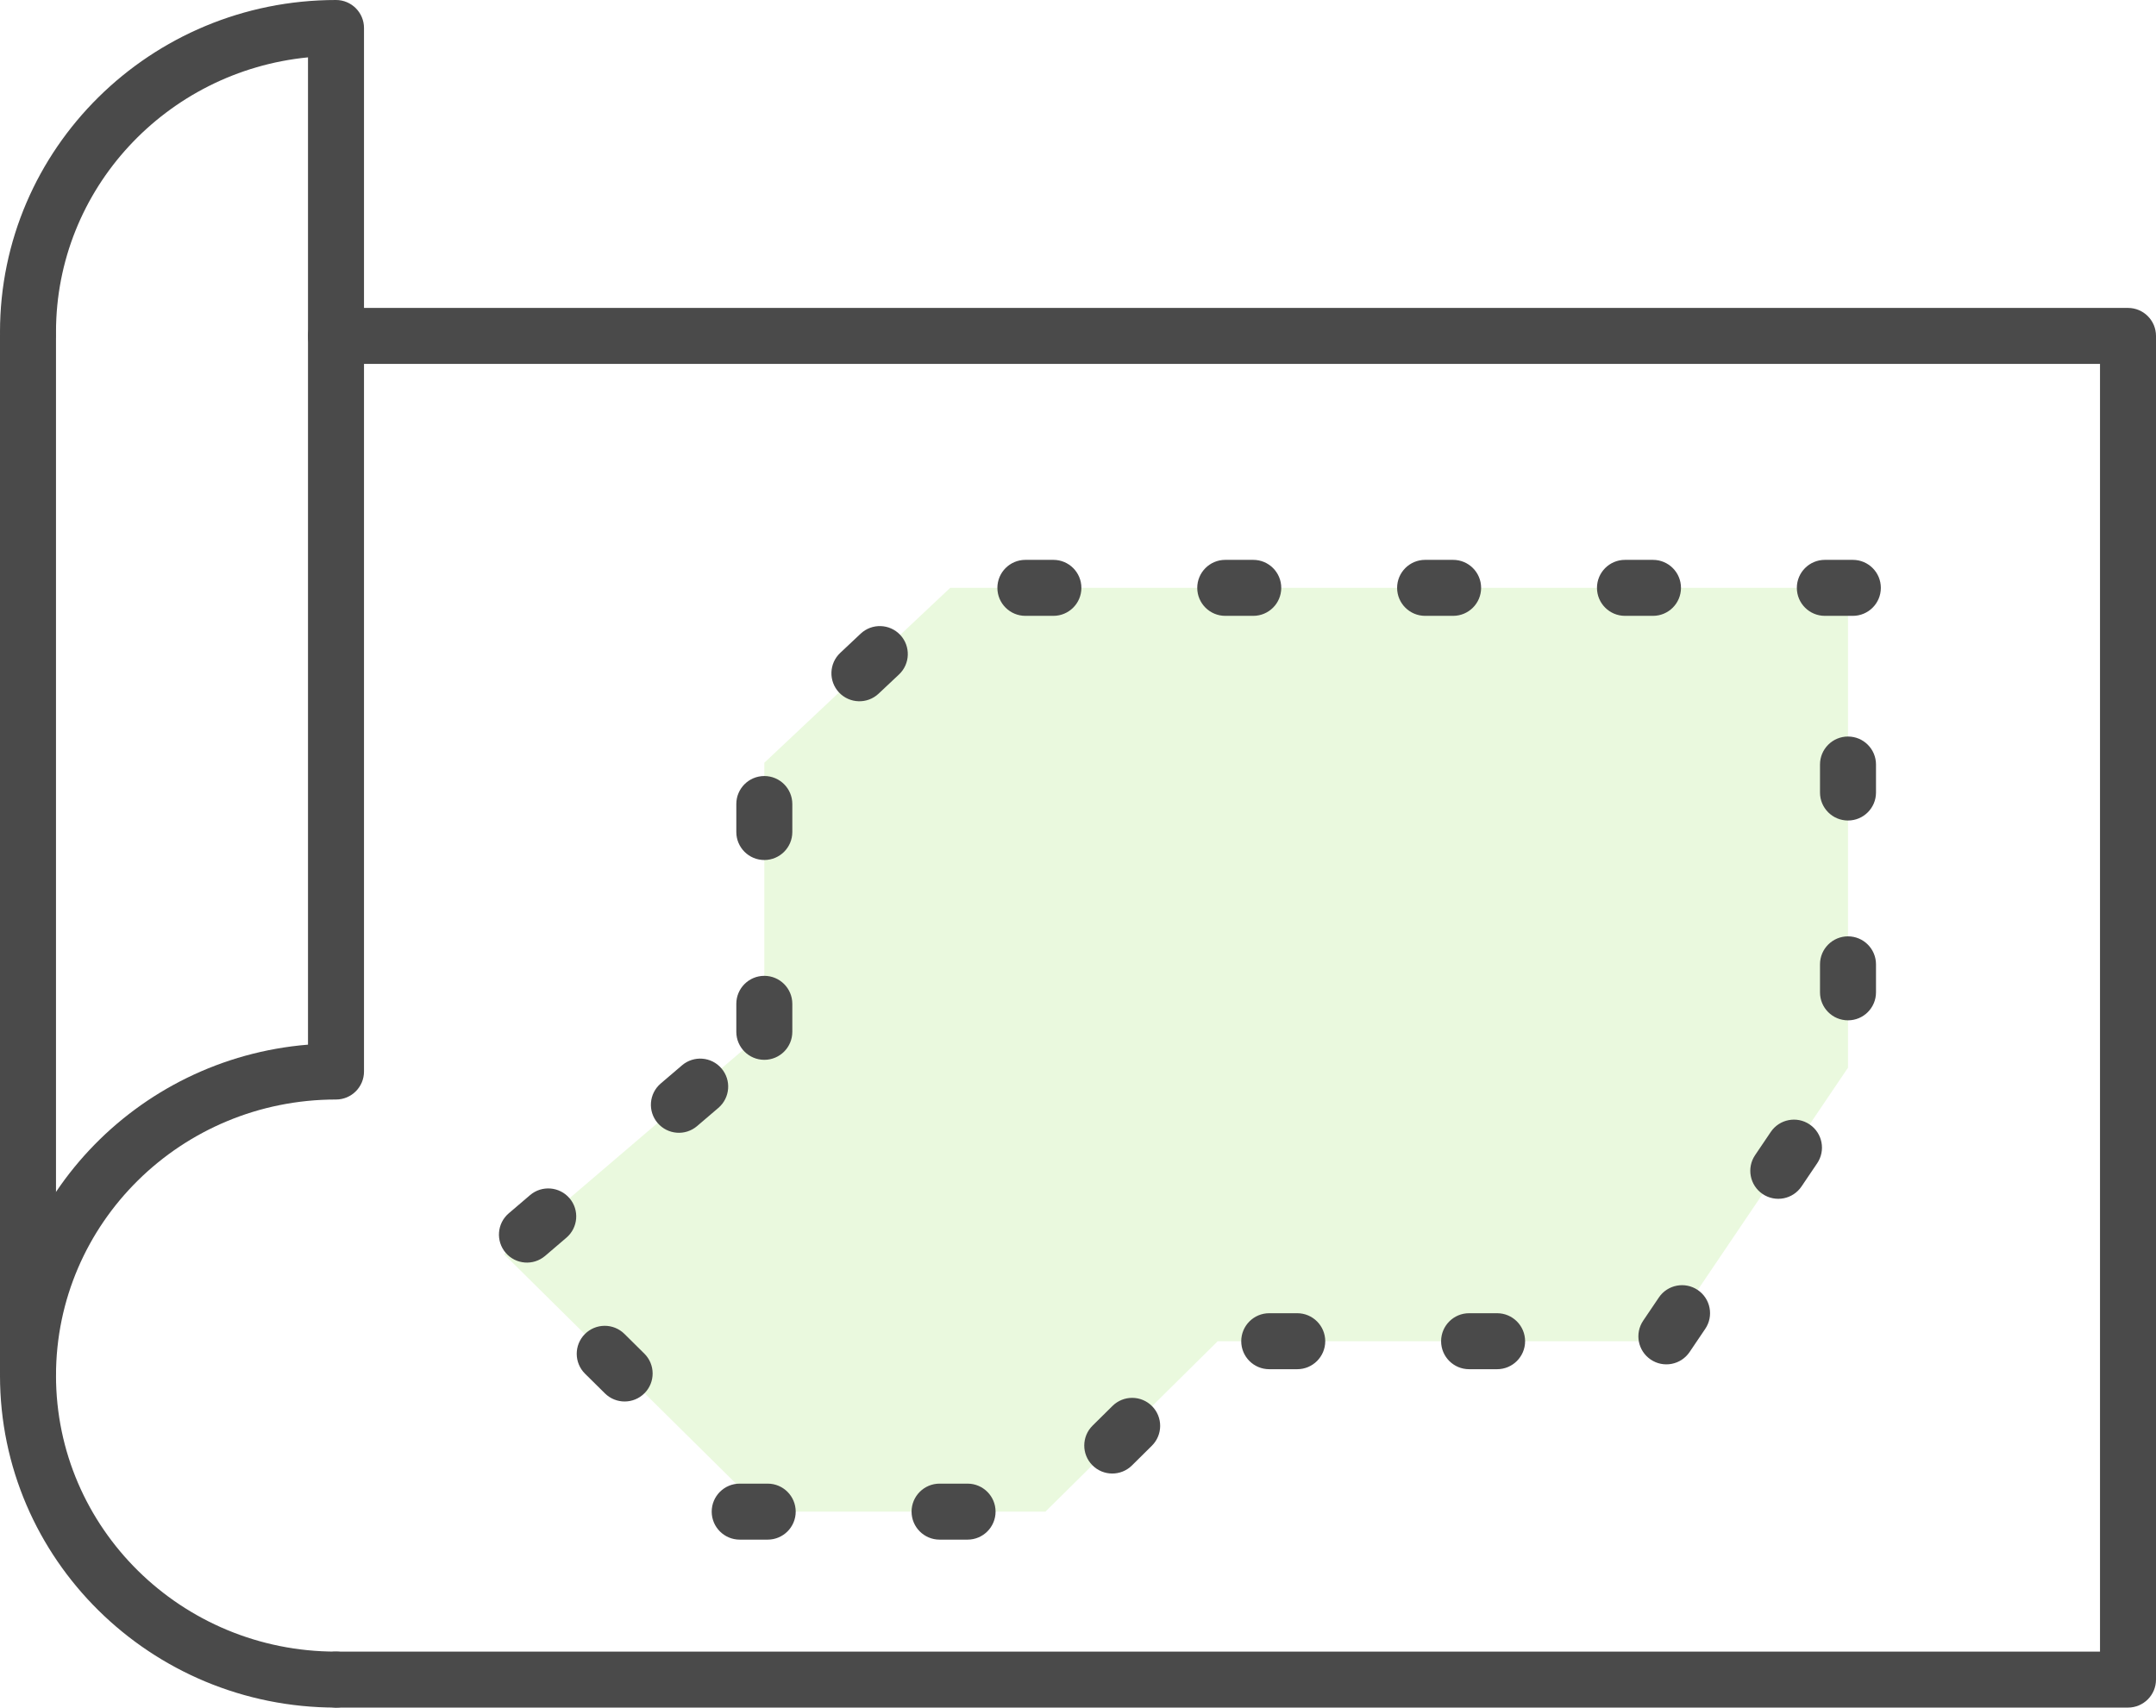
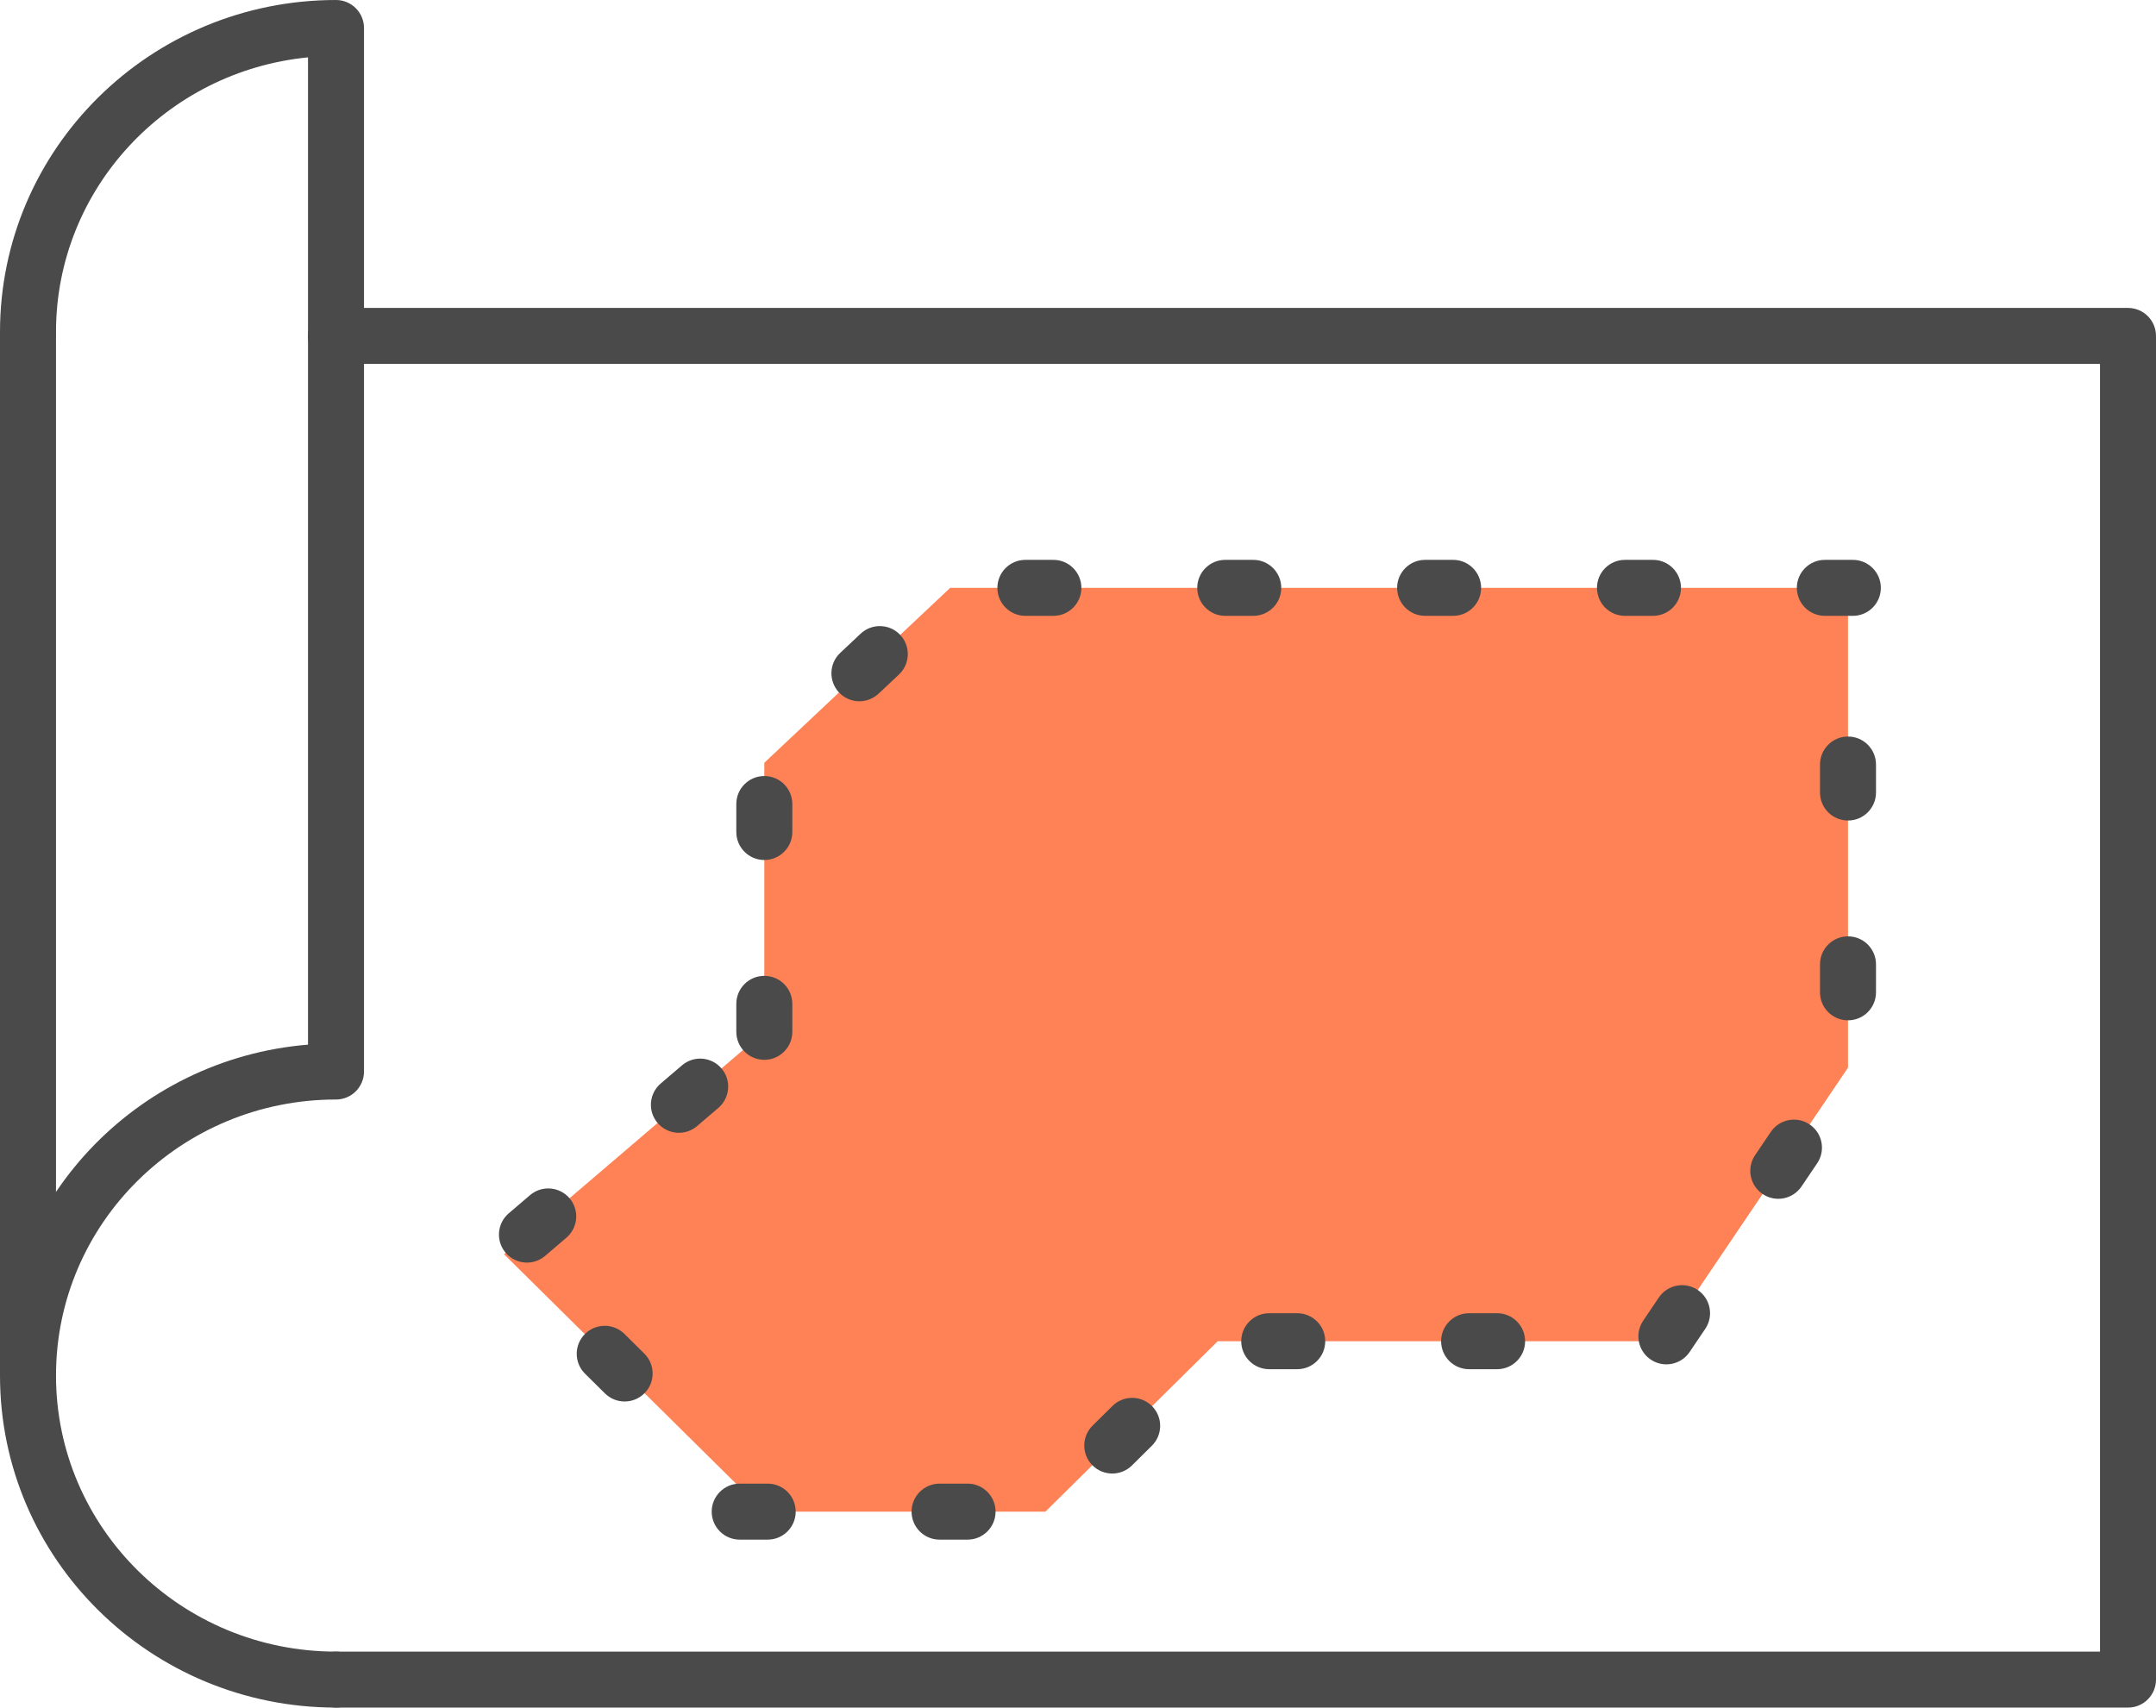
<svg xmlns="http://www.w3.org/2000/svg" width="77px" height="61px" viewBox="0 0 77 61" version="1.1">
  <defs />
  <g id="Pages" stroke="none" stroke-width="1" fill="none" fill-rule="evenodd">
    <g id="Areas" transform="translate(-841, -232)">
-       <g id="icon-shetach" transform="translate(842, 233)">
-         <path d="M-1,11 C-1,10.448 -0.552,10 0,10 C0.552,10 1,10.448 1,11 L1,48 C1,48.552 0.552,49 0,49 C-0.552,49 -1,48.552 -1,48 L-1,11 Z" id="Stroke-1" fill="#4A4A4A" fill-rule="nonzero" />
-         <path d="M74,12 L11,12 C10.448,12 10,11.552 10,11 C10,10.448 10.448,10 11,10 L75,10 C75.552,10 76,10.448 76,11 L76,59 C76,59.552 75.552,60 75,60 L11.011,60 C10.458,60 10.011,59.552 10.011,59 C10.011,58.448 10.458,58 11.011,58 L74,58 L74,12 Z" id="Stroke-3" fill="#4A4A4A" fill-rule="nonzero" />
-         <path d="M1,10.862 C1,11.414 0.552,11.862 0,11.862 C-0.552,11.862 -1,11.414 -1,10.862 C-1,4.308 4.376,-1 11,-1 C11.552,-1 12,-0.552 12,0 L12,37.278 C12,37.83 11.552,38.278 11,38.278 C5.474,38.278 1,42.695 1,48.139 C1,53.582 5.474,58 11,58 C11.552,58 12,58.448 12,59 C12,59.552 11.552,60 11,60 C4.375,60 -1,54.693 -1,48.139 C-1,41.918 3.843,36.82 10,36.318 L10,1.049 C4.945,1.544 1,5.751 1,10.862 Z" id="Stroke-5" fill="#4A4A4A" fill-rule="nonzero" />
-         <polygon id="Fill-7" fill="#EAF9DE" points="26.297 35.86 26.297 26.248 32.935 20 65 20 65 37.141 58.396 46.912 42.49 46.912 36.337 53 26.297 53 17 43.804" />
-         <path d="M27.297,35.86 C27.297,36.412 26.849,36.86 26.297,36.86 C25.745,36.86 25.297,36.412 25.297,35.86 L25.297,34.86 C25.297,34.308 25.745,33.86 26.297,33.86 C26.849,33.86 27.297,34.308 27.297,34.86 L27.297,35.86 Z M27.297,28.722 C27.297,29.274 26.849,29.722 26.297,29.722 C25.745,29.722 25.297,29.274 25.297,28.722 L25.297,27.722 C25.297,27.17 25.745,26.722 26.297,26.722 C26.849,26.722 27.297,27.17 27.297,27.722 L27.297,28.722 Z M30.379,23.779 C29.977,24.158 29.344,24.139 28.965,23.737 C28.587,23.334 28.606,22.702 29.008,22.323 L29.736,21.638 C30.138,21.259 30.771,21.278 31.15,21.68 C31.528,22.083 31.509,22.716 31.107,23.094 L30.379,23.779 Z M35.621,21 C35.069,21 34.621,20.552 34.621,20 C34.621,19.448 35.069,19 35.621,19 L36.621,19 C37.174,19 37.621,19.448 37.621,20 C37.621,20.552 37.174,21 36.621,21 L35.621,21 Z M42.759,21 C42.207,21 41.759,20.552 41.759,20 C41.759,19.448 42.207,19 42.759,19 L43.759,19 C44.312,19 44.759,19.448 44.759,20 C44.759,20.552 44.312,21 43.759,21 L42.759,21 Z M49.897,21 C49.345,21 48.897,20.552 48.897,20 C48.897,19.448 49.345,19 49.897,19 L50.897,19 C51.45,19 51.897,19.448 51.897,20 C51.897,20.552 51.45,21 50.897,21 L49.897,21 Z M57.035,21 C56.483,21 56.035,20.552 56.035,20 C56.035,19.448 56.483,19 57.035,19 L58.035,19 C58.588,19 59.035,19.448 59.035,20 C59.035,20.552 58.588,21 58.035,21 L57.035,21 Z M64.173,21 C63.621,21 63.173,20.552 63.173,20 C63.173,19.448 63.621,19 64.173,19 L65.173,19 C65.726,19 66.173,19.448 66.173,20 C66.173,20.552 65.726,21 65.173,21 L64.173,21 Z M64,26.311 C64,25.759 64.448,25.311 65,25.311 C65.552,25.311 66,25.759 66,26.311 L66,27.311 C66,27.864 65.552,28.311 65,28.311 C64.448,28.311 64,27.864 64,27.311 L64,26.311 Z M64,33.449 C64,32.897 64.448,32.449 65,32.449 C65.552,32.449 66,32.897 66,33.449 L66,34.449 C66,35.002 65.552,35.449 65,35.449 C64.448,35.449 64,35.002 64,34.449 L64,33.449 Z M62.242,39.436 C62.551,38.979 63.173,38.859 63.63,39.168 C64.088,39.477 64.208,40.099 63.899,40.556 L63.339,41.385 C63.03,41.842 62.408,41.963 61.95,41.653 C61.493,41.344 61.373,40.723 61.682,40.265 L62.242,39.436 Z M58.245,45.35 C58.554,44.893 59.176,44.773 59.633,45.082 C60.091,45.391 60.211,46.013 59.902,46.47 L59.342,47.299 C59.033,47.756 58.411,47.877 57.954,47.567 C57.496,47.258 57.376,46.637 57.685,46.179 L58.245,45.35 Z M52.468,45.912 C53.02,45.912 53.468,46.36 53.468,46.912 C53.468,47.464 53.02,47.912 52.468,47.912 L51.468,47.912 C50.915,47.912 50.468,47.464 50.468,46.912 C50.468,46.36 50.915,45.912 51.468,45.912 L52.468,45.912 Z M45.33,45.912 C45.882,45.912 46.33,46.36 46.33,46.912 C46.33,47.464 45.882,47.912 45.33,47.912 L44.33,47.912 C43.777,47.912 43.33,47.464 43.33,46.912 C43.33,46.36 43.777,45.912 44.33,45.912 L45.33,45.912 Z M38.731,49.225 C39.124,48.836 39.757,48.84 40.145,49.232 C40.534,49.625 40.53,50.258 40.138,50.646 L39.427,51.35 C39.034,51.738 38.401,51.735 38.013,51.342 C37.624,50.95 37.628,50.316 38.02,49.928 L38.731,49.225 Z M33.556,52 C34.108,52 34.556,52.448 34.556,53 C34.556,53.552 34.108,54 33.556,54 L32.556,54 C32.004,54 31.556,53.552 31.556,53 C31.556,52.448 32.004,52 32.556,52 L33.556,52 Z M26.418,52 C26.97,52 27.418,52.448 27.418,53 C27.418,53.552 26.97,54 26.418,54 L25.418,54 C24.866,54 24.418,53.552 24.418,53 C24.418,52.448 24.866,52 25.418,52 L26.418,52 Z M22.012,47.355 C22.404,47.743 22.408,48.376 22.019,48.769 C21.631,49.161 20.998,49.165 20.605,48.776 L19.894,48.073 C19.502,47.685 19.498,47.052 19.886,46.659 C20.275,46.266 20.908,46.263 21.301,46.651 L22.012,47.355 Z M18.469,43.864 C18.049,44.223 17.418,44.173 17.059,43.753 C16.701,43.333 16.75,42.702 17.17,42.343 L17.93,41.694 C18.35,41.335 18.981,41.385 19.34,41.804 C19.699,42.224 19.649,42.855 19.229,43.214 L18.469,43.864 Z M23.896,39.227 C23.476,39.586 22.845,39.536 22.486,39.116 C22.127,38.696 22.177,38.065 22.597,37.706 L23.357,37.057 C23.777,36.698 24.408,36.747 24.767,37.167 C25.126,37.587 25.076,38.218 24.656,38.577 L23.896,39.227 Z" id="Stroke-9" fill="#4A4A4A" fill-rule="nonzero" />
+       <g id="icon-shetach" transform="translate(841, 232)">
+         <path d="M0,12 C0,11.448 0.448,11 1,11 C1.552,11 2,11.448 2,12 L2,49 C2,49.552 1.552,50 1,50 C0.448,50 0,49.552 0,49 L0,12 Z" id="Stroke-1" fill="#4A4A4A" fill-rule="nonzero" />
+         <path d="M75,13 L12,13 C11.448,13 11,12.552 11,12 C11,11.448 11.448,11 12,11 L76,11 C76.552,11 77,11.448 77,12 L77,60 C77,60.552 76.552,61 76,61 L12.011,61 C11.458,61 11.011,60.552 11.011,60 C11.011,59.448 11.458,59 12.011,59 L75,59 L75,13 Z" id="Stroke-3" fill="#4A4A4A" fill-rule="nonzero" />
+         <path d="M2,11.862 C2,12.414 1.552,12.862 1,12.862 C0.448,12.862 0,12.414 0,11.862 C0,5.308 5.376,0 12,0 C12.552,0 13,0.448 13,1 L13,38.278 C13,38.83 12.552,39.278 12,39.278 C6.474,39.278 2,43.695 2,49.139 C2,54.582 6.474,59 12,59 C12.552,59 13,59.448 13,60 C13,60.552 12.552,61 12,61 C5.375,61 0,55.693 0,49.139 C0,42.918 4.843,37.82 11,37.318 L11,2.049 C5.945,2.544 2,6.751 2,11.862 Z" id="Stroke-5" fill="#4A4A4A" fill-rule="nonzero" />
+         <polygon id="Fill-7" fill="#FE8255" points="27.297 36.86 27.297 27.248 33.935 21 66 21 66 38.141 59.396 47.912 43.49 47.912 37.337 54 27.297 54 18 44.804" />
+         <path d="M28.297,36.86 C28.297,37.412 27.849,37.86 27.297,37.86 C26.745,37.86 26.297,37.412 26.297,36.86 L26.297,35.86 C26.297,35.308 26.745,34.86 27.297,34.86 C27.849,34.86 28.297,35.308 28.297,35.86 L28.297,36.86 Z M28.297,29.722 C28.297,30.274 27.849,30.722 27.297,30.722 C26.745,30.722 26.297,30.274 26.297,29.722 L26.297,28.722 C26.297,28.17 26.745,27.722 27.297,27.722 C27.849,27.722 28.297,28.17 28.297,28.722 L28.297,29.722 Z M31.379,24.779 C30.977,25.158 30.344,25.139 29.965,24.737 C29.587,24.334 29.606,23.702 30.008,23.323 L30.736,22.638 C31.138,22.259 31.771,22.278 32.15,22.68 C32.528,23.083 32.509,23.716 32.107,24.094 L31.379,24.779 Z M36.621,22 C36.069,22 35.621,21.552 35.621,21 C35.621,20.448 36.069,20 36.621,20 L37.621,20 C38.174,20 38.621,20.448 38.621,21 C38.621,21.552 38.174,22 37.621,22 L36.621,22 Z M43.759,22 C43.207,22 42.759,21.552 42.759,21 C42.759,20.448 43.207,20 43.759,20 L44.759,20 C45.312,20 45.759,20.448 45.759,21 C45.759,21.552 45.312,22 44.759,22 L43.759,22 Z M50.897,22 C50.345,22 49.897,21.552 49.897,21 C49.897,20.448 50.345,20 50.897,20 L51.897,20 C52.45,20 52.897,20.448 52.897,21 C52.897,21.552 52.45,22 51.897,22 L50.897,22 Z M58.035,22 C57.483,22 57.035,21.552 57.035,21 C57.035,20.448 57.483,20 58.035,20 L59.035,20 C59.588,20 60.035,20.448 60.035,21 C60.035,21.552 59.588,22 59.035,22 L58.035,22 Z M65.173,22 C64.621,22 64.173,21.552 64.173,21 C64.173,20.448 64.621,20 65.173,20 L66.173,20 C66.726,20 67.173,20.448 67.173,21 C67.173,21.552 66.726,22 66.173,22 L65.173,22 Z M65,27.311 C65,26.759 65.448,26.311 66,26.311 C66.552,26.311 67,26.759 67,27.311 L67,28.311 C67,28.864 66.552,29.311 66,29.311 C65.448,29.311 65,28.864 65,28.311 L65,27.311 Z M65,34.449 C65,33.897 65.448,33.449 66,33.449 C66.552,33.449 67,33.897 67,34.449 L67,35.449 C67,36.002 66.552,36.449 66,36.449 C65.448,36.449 65,36.002 65,35.449 L65,34.449 Z M63.242,40.436 C63.551,39.979 64.173,39.859 64.63,40.168 C65.088,40.477 65.208,41.099 64.899,41.556 L64.339,42.385 C64.03,42.842 63.408,42.963 62.95,42.653 C62.493,42.344 62.373,41.723 62.682,41.265 L63.242,40.436 Z M59.245,46.35 C59.554,45.893 60.176,45.773 60.633,46.082 C61.091,46.391 61.211,47.013 60.902,47.47 L60.342,48.299 C60.033,48.756 59.411,48.877 58.954,48.567 C58.496,48.258 58.376,47.637 58.685,47.179 L59.245,46.35 Z M53.468,46.912 C54.02,46.912 54.468,47.36 54.468,47.912 C54.468,48.464 54.02,48.912 53.468,48.912 L52.468,48.912 C51.915,48.912 51.468,48.464 51.468,47.912 C51.468,47.36 51.915,46.912 52.468,46.912 L53.468,46.912 Z M46.33,46.912 C46.882,46.912 47.33,47.36 47.33,47.912 C47.33,48.464 46.882,48.912 46.33,48.912 L45.33,48.912 C44.777,48.912 44.33,48.464 44.33,47.912 C44.33,47.36 44.777,46.912 45.33,46.912 L46.33,46.912 Z M39.731,50.225 C40.124,49.836 40.757,49.84 41.145,50.232 C41.534,50.625 41.53,51.258 41.138,51.646 L40.427,52.35 C40.034,52.738 39.401,52.735 39.013,52.342 C38.624,51.95 38.628,51.316 39.02,50.928 L39.731,50.225 Z M34.556,53 C35.108,53 35.556,53.448 35.556,54 C35.556,54.552 35.108,55 34.556,55 L33.556,55 C33.004,55 32.556,54.552 32.556,54 C32.556,53.448 33.004,53 33.556,53 L34.556,53 Z M27.418,53 C27.97,53 28.418,53.448 28.418,54 C28.418,54.552 27.97,55 27.418,55 L26.418,55 C25.866,55 25.418,54.552 25.418,54 C25.418,53.448 25.866,53 26.418,53 L27.418,53 Z M23.012,48.355 C23.404,48.743 23.408,49.376 23.019,49.769 C22.631,50.161 21.998,50.165 21.605,49.776 L20.894,49.073 C20.502,48.685 20.498,48.052 20.886,47.659 C21.275,47.266 21.908,47.263 22.301,47.651 L23.012,48.355 Z M19.469,44.864 C19.049,45.223 18.418,45.173 18.059,44.753 C17.701,44.333 17.75,43.702 18.17,43.343 L18.93,42.694 C19.35,42.335 19.981,42.385 20.34,42.804 C20.699,43.224 20.649,43.855 20.229,44.214 L19.469,44.864 Z M24.896,40.227 C24.476,40.586 23.845,40.536 23.486,40.116 C23.127,39.696 23.177,39.065 23.597,38.706 L24.357,38.057 C24.777,37.698 25.408,37.747 25.767,38.167 C26.126,38.587 26.076,39.218 25.656,39.577 L24.896,40.227 Z" id="Stroke-9" fill="#4A4A4A" fill-rule="nonzero" />
      </g>
    </g>
  </g>
</svg>
